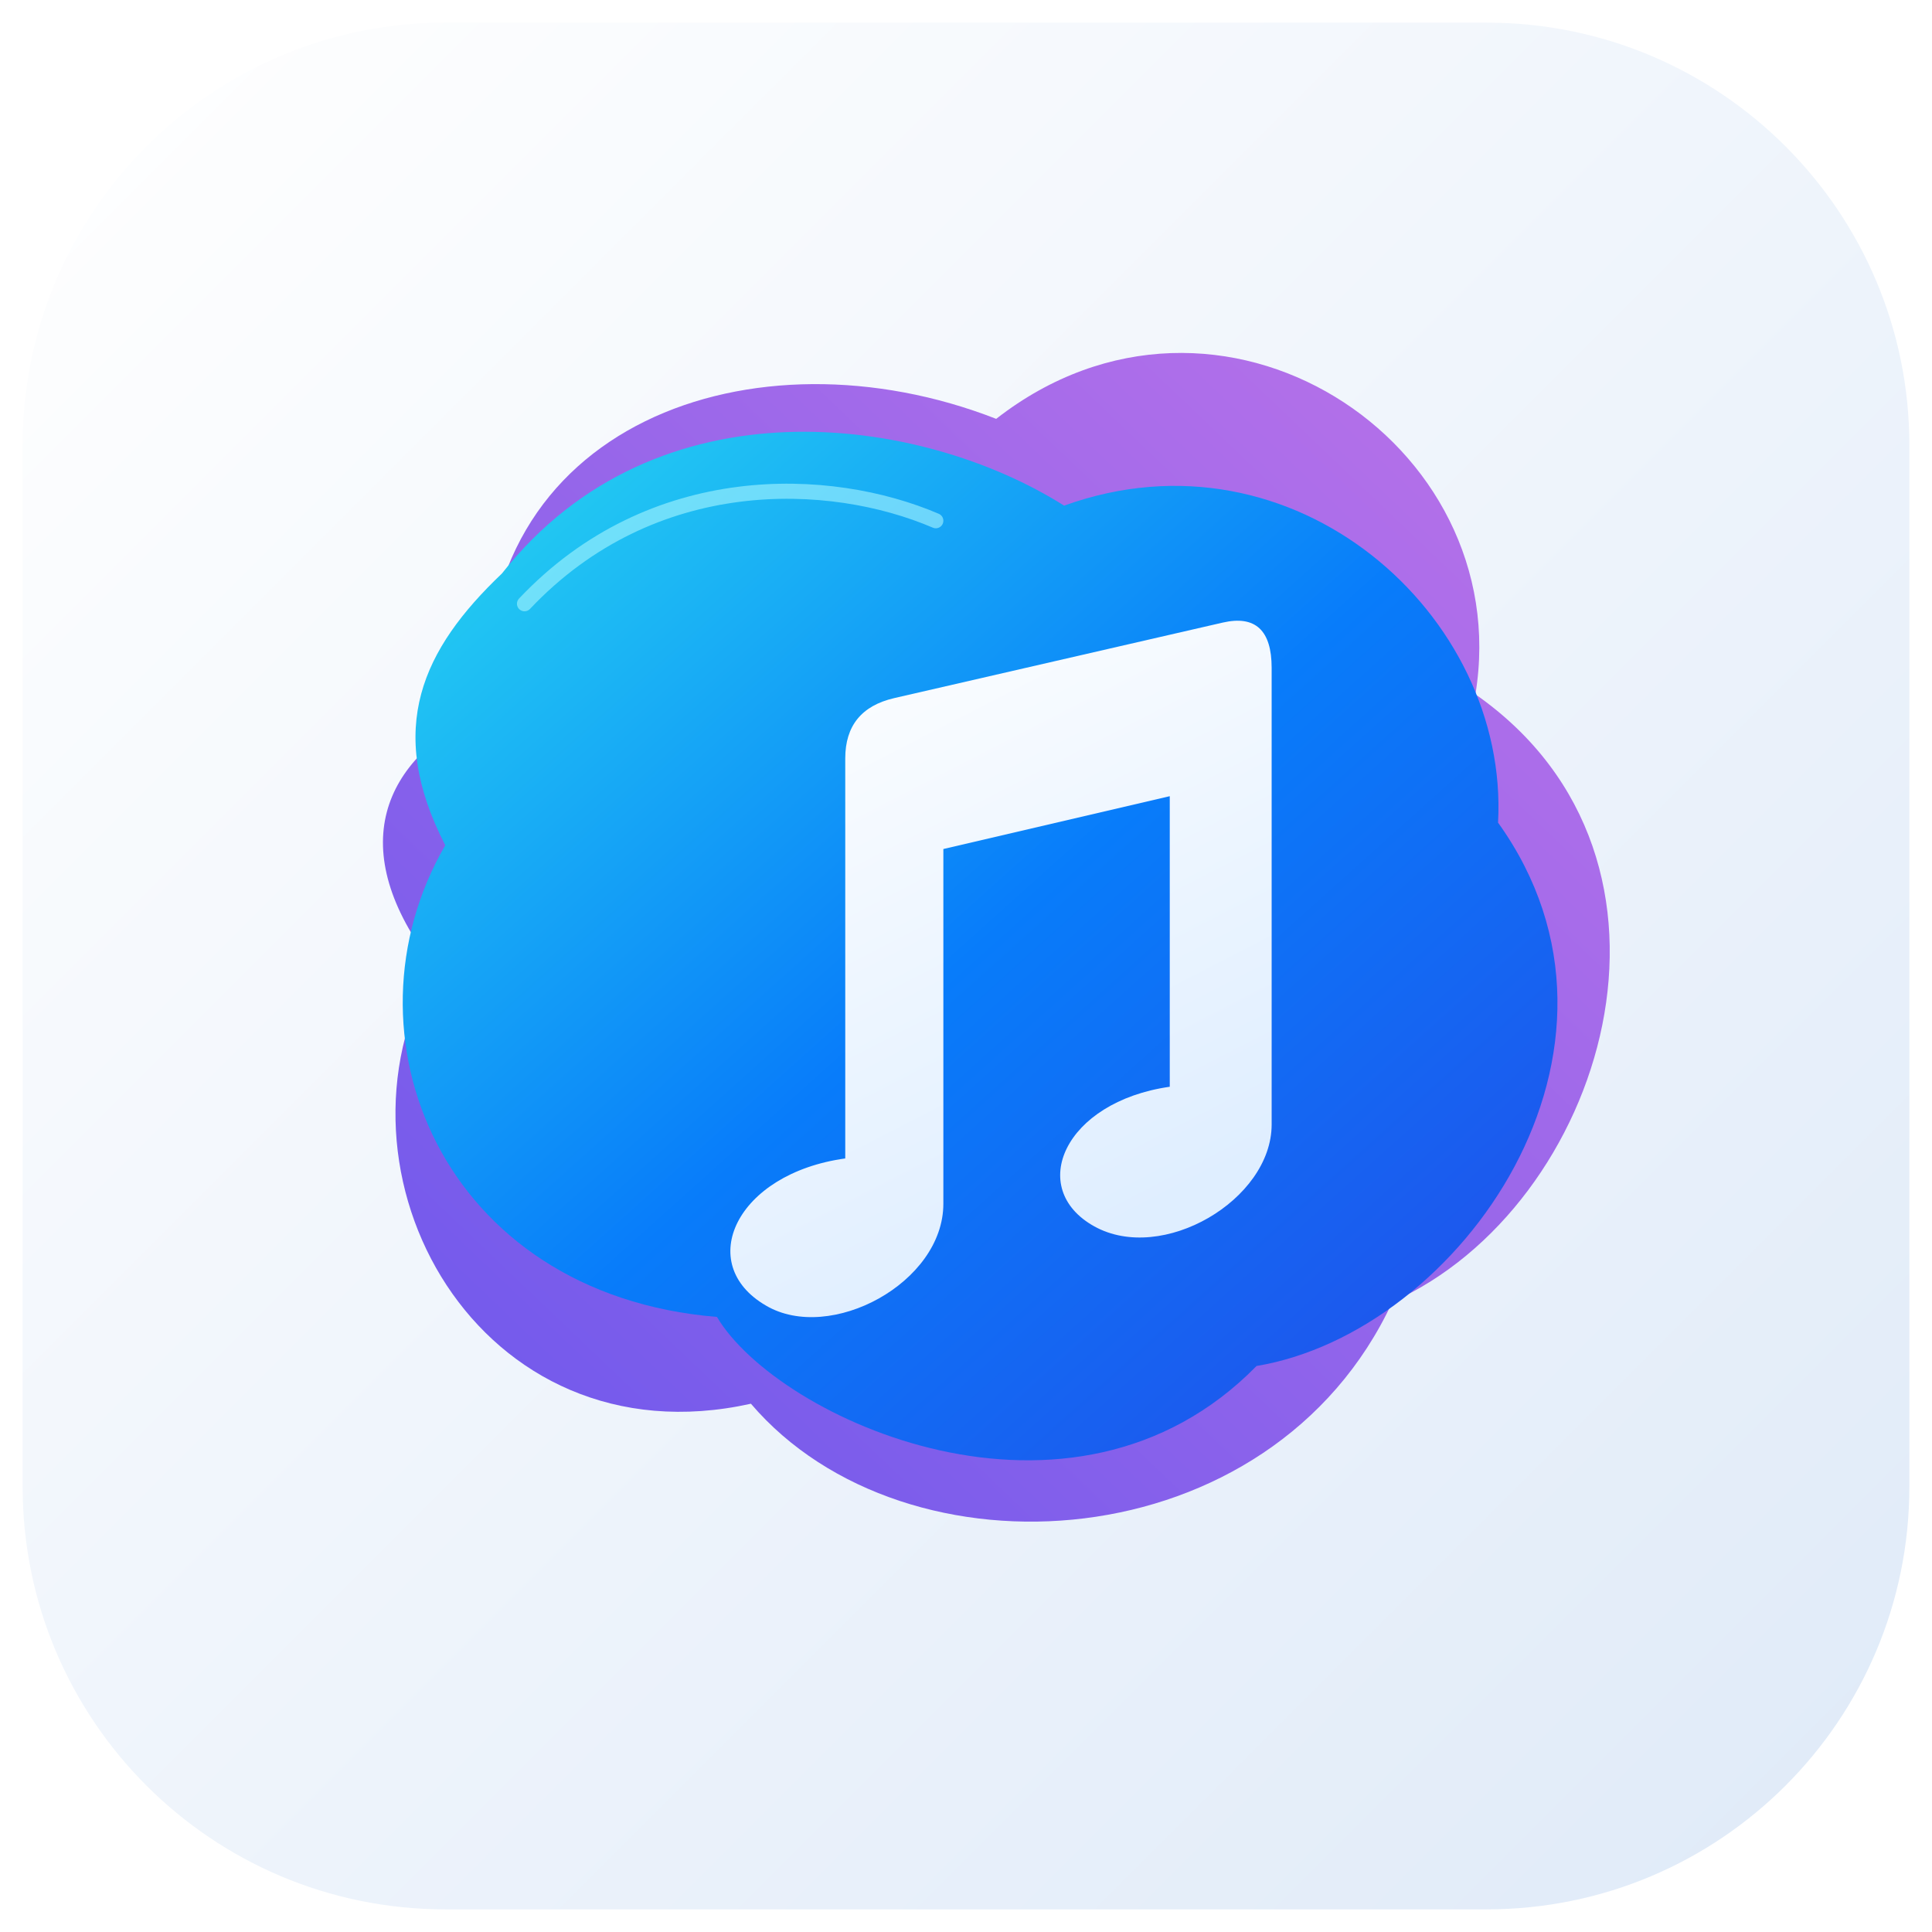
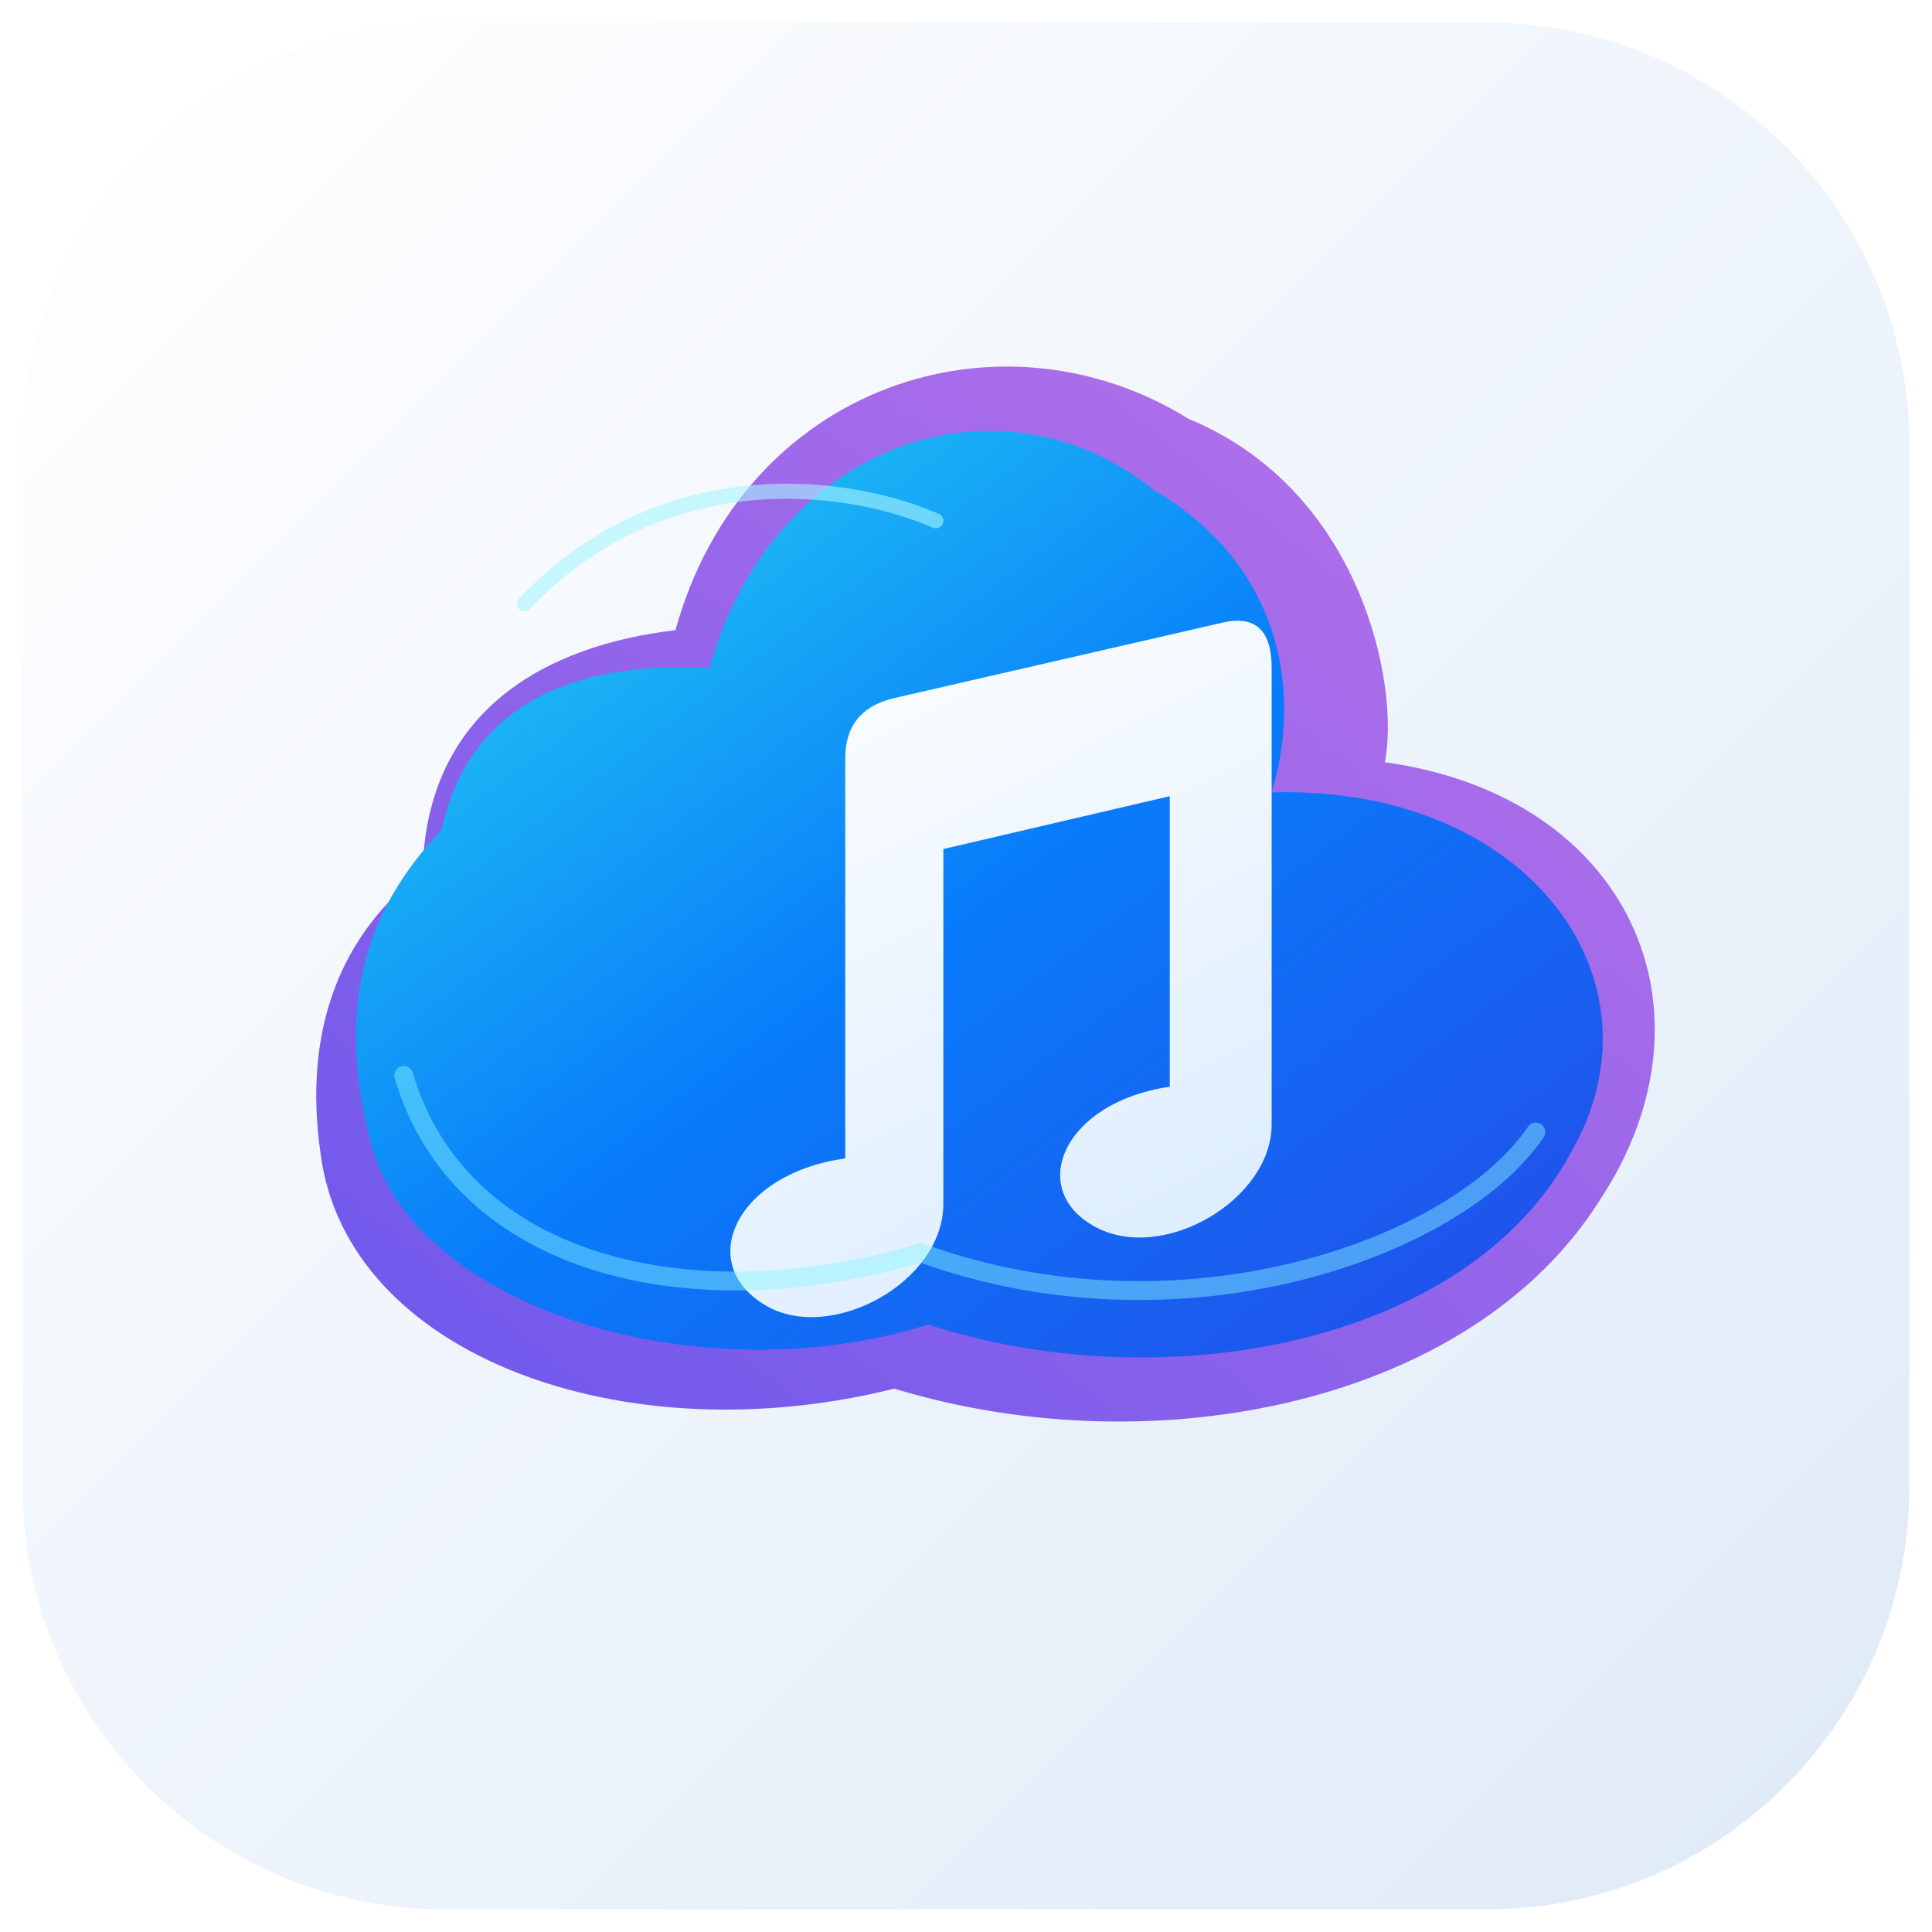
<svg xmlns="http://www.w3.org/2000/svg" width="512" height="512" viewBox="0 0 512 512">
  <defs>
    <linearGradient id="base" x2="1" y2="1">
      <stop stop-color="#FFFFFF" />
      <stop offset="1" stop-color="#DFEAF8" />
    </linearGradient>
    <linearGradient id="violet" x1="0" y1="1" x2="1" y2="0">
      <stop stop-color="#6B57EC" />
      <stop offset="1" stop-color="#BC73E9" />
    </linearGradient>
    <linearGradient id="blue" x1="0" y1="0" x2="1" y2="1">
      <stop stop-color="#28DBF0" />
      <stop offset=".5" stop-color="#087CFA" />
      <stop offset="1" stop-color="#254AE8" />
    </linearGradient>
    <linearGradient id="note" x2=".4" y2="1">
      <stop stop-color="#FFFFFF" />
      <stop offset="1" stop-color="#DFEEFF" />
    </linearGradient>
  </defs>
  <rect x="6" y="6" width="500" height="500" rx="112" fill="url(#base)" />
-   <path d="M129 188C125 112 200 86 264 111C323 65 402 117 391 184C454 228 425 320 369 345C337 414 240 420 199 372C127 388 84 311 115 256C91 225 101 201 129 188Z" fill="url(#violet)" />
-   <path d="M133 152C174 100 244 110 282 134C343 112 400 163 397 218C440 278 387 353 333 362C284 412 206 376 190 349C117 343 89 274 118 224C102 193 112 172 133 152Z" fill="url(#blue)" />
+   <path d="M112 231C113 188 145 171 179 167C197 102 265 80 315 111C361 130 371 182 367 202C432 211 457 268 424 318C390 372 306 389 237 368C165 386 92 359 85 306C80 272 91 247 112 231Z" fill="url(#violet)" />
+   <path d="M117 220C124 188 150 175 188 177C205 117 265 97 306 130C340 150 345 184 337 210C405 208 443 260 416 306C388 357 307 371 246 351C186 370 109 347 98 302C89 266 97 241 117 220Z" fill="url(#blue)" />
  <path d="M224 201Q224 188 237 185L324 165Q337 162 337 177V298C337 318 308 335 290 325C272 315 282 292 310 288V211L250 225V319C250 340 220 356 203 346C184 335 195 311 224 307Z" fill="url(#note)" />
  <path d="M139 160C173 124 220 126 248 138" fill="none" stroke="#A7F5FF" stroke-opacity=".6" stroke-width="4" stroke-linecap="round" />
+   <path d="M107 285C122 336 184 350 244 332C313 357 386 331 407 300" fill="none" stroke="#89F6FF" stroke-opacity=".45" stroke-width="5" stroke-linecap="round" />
</svg>
